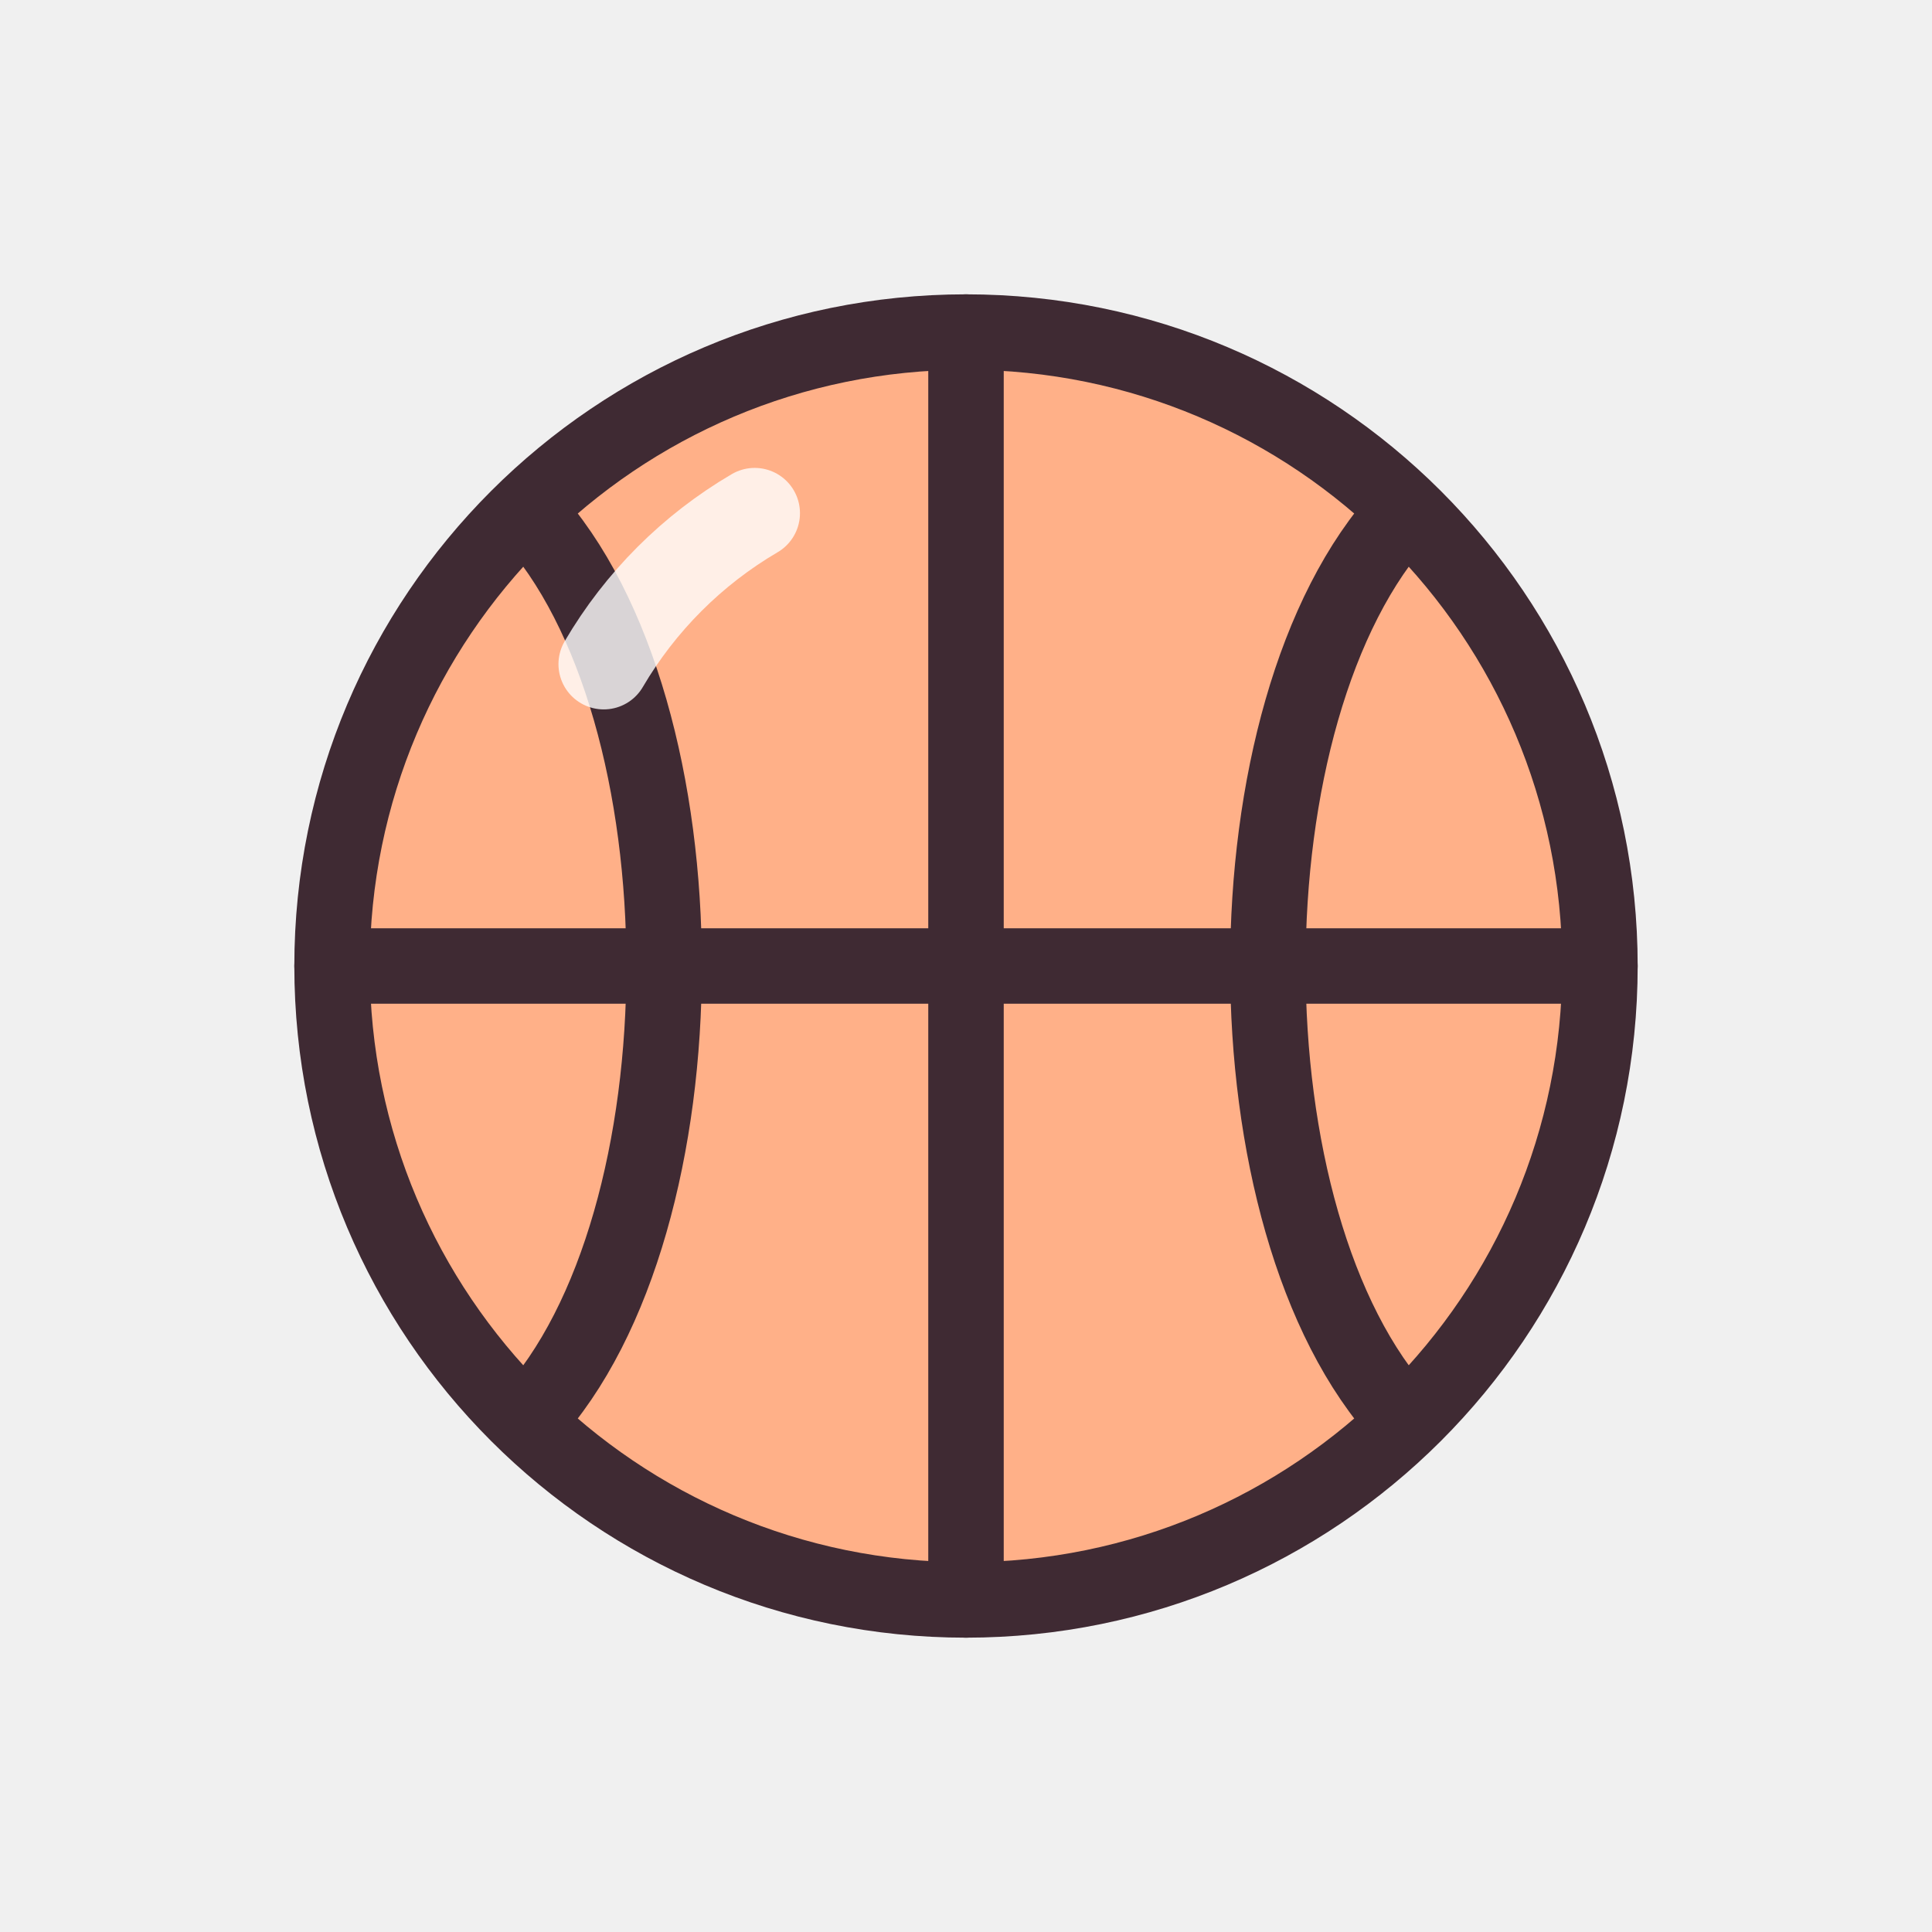
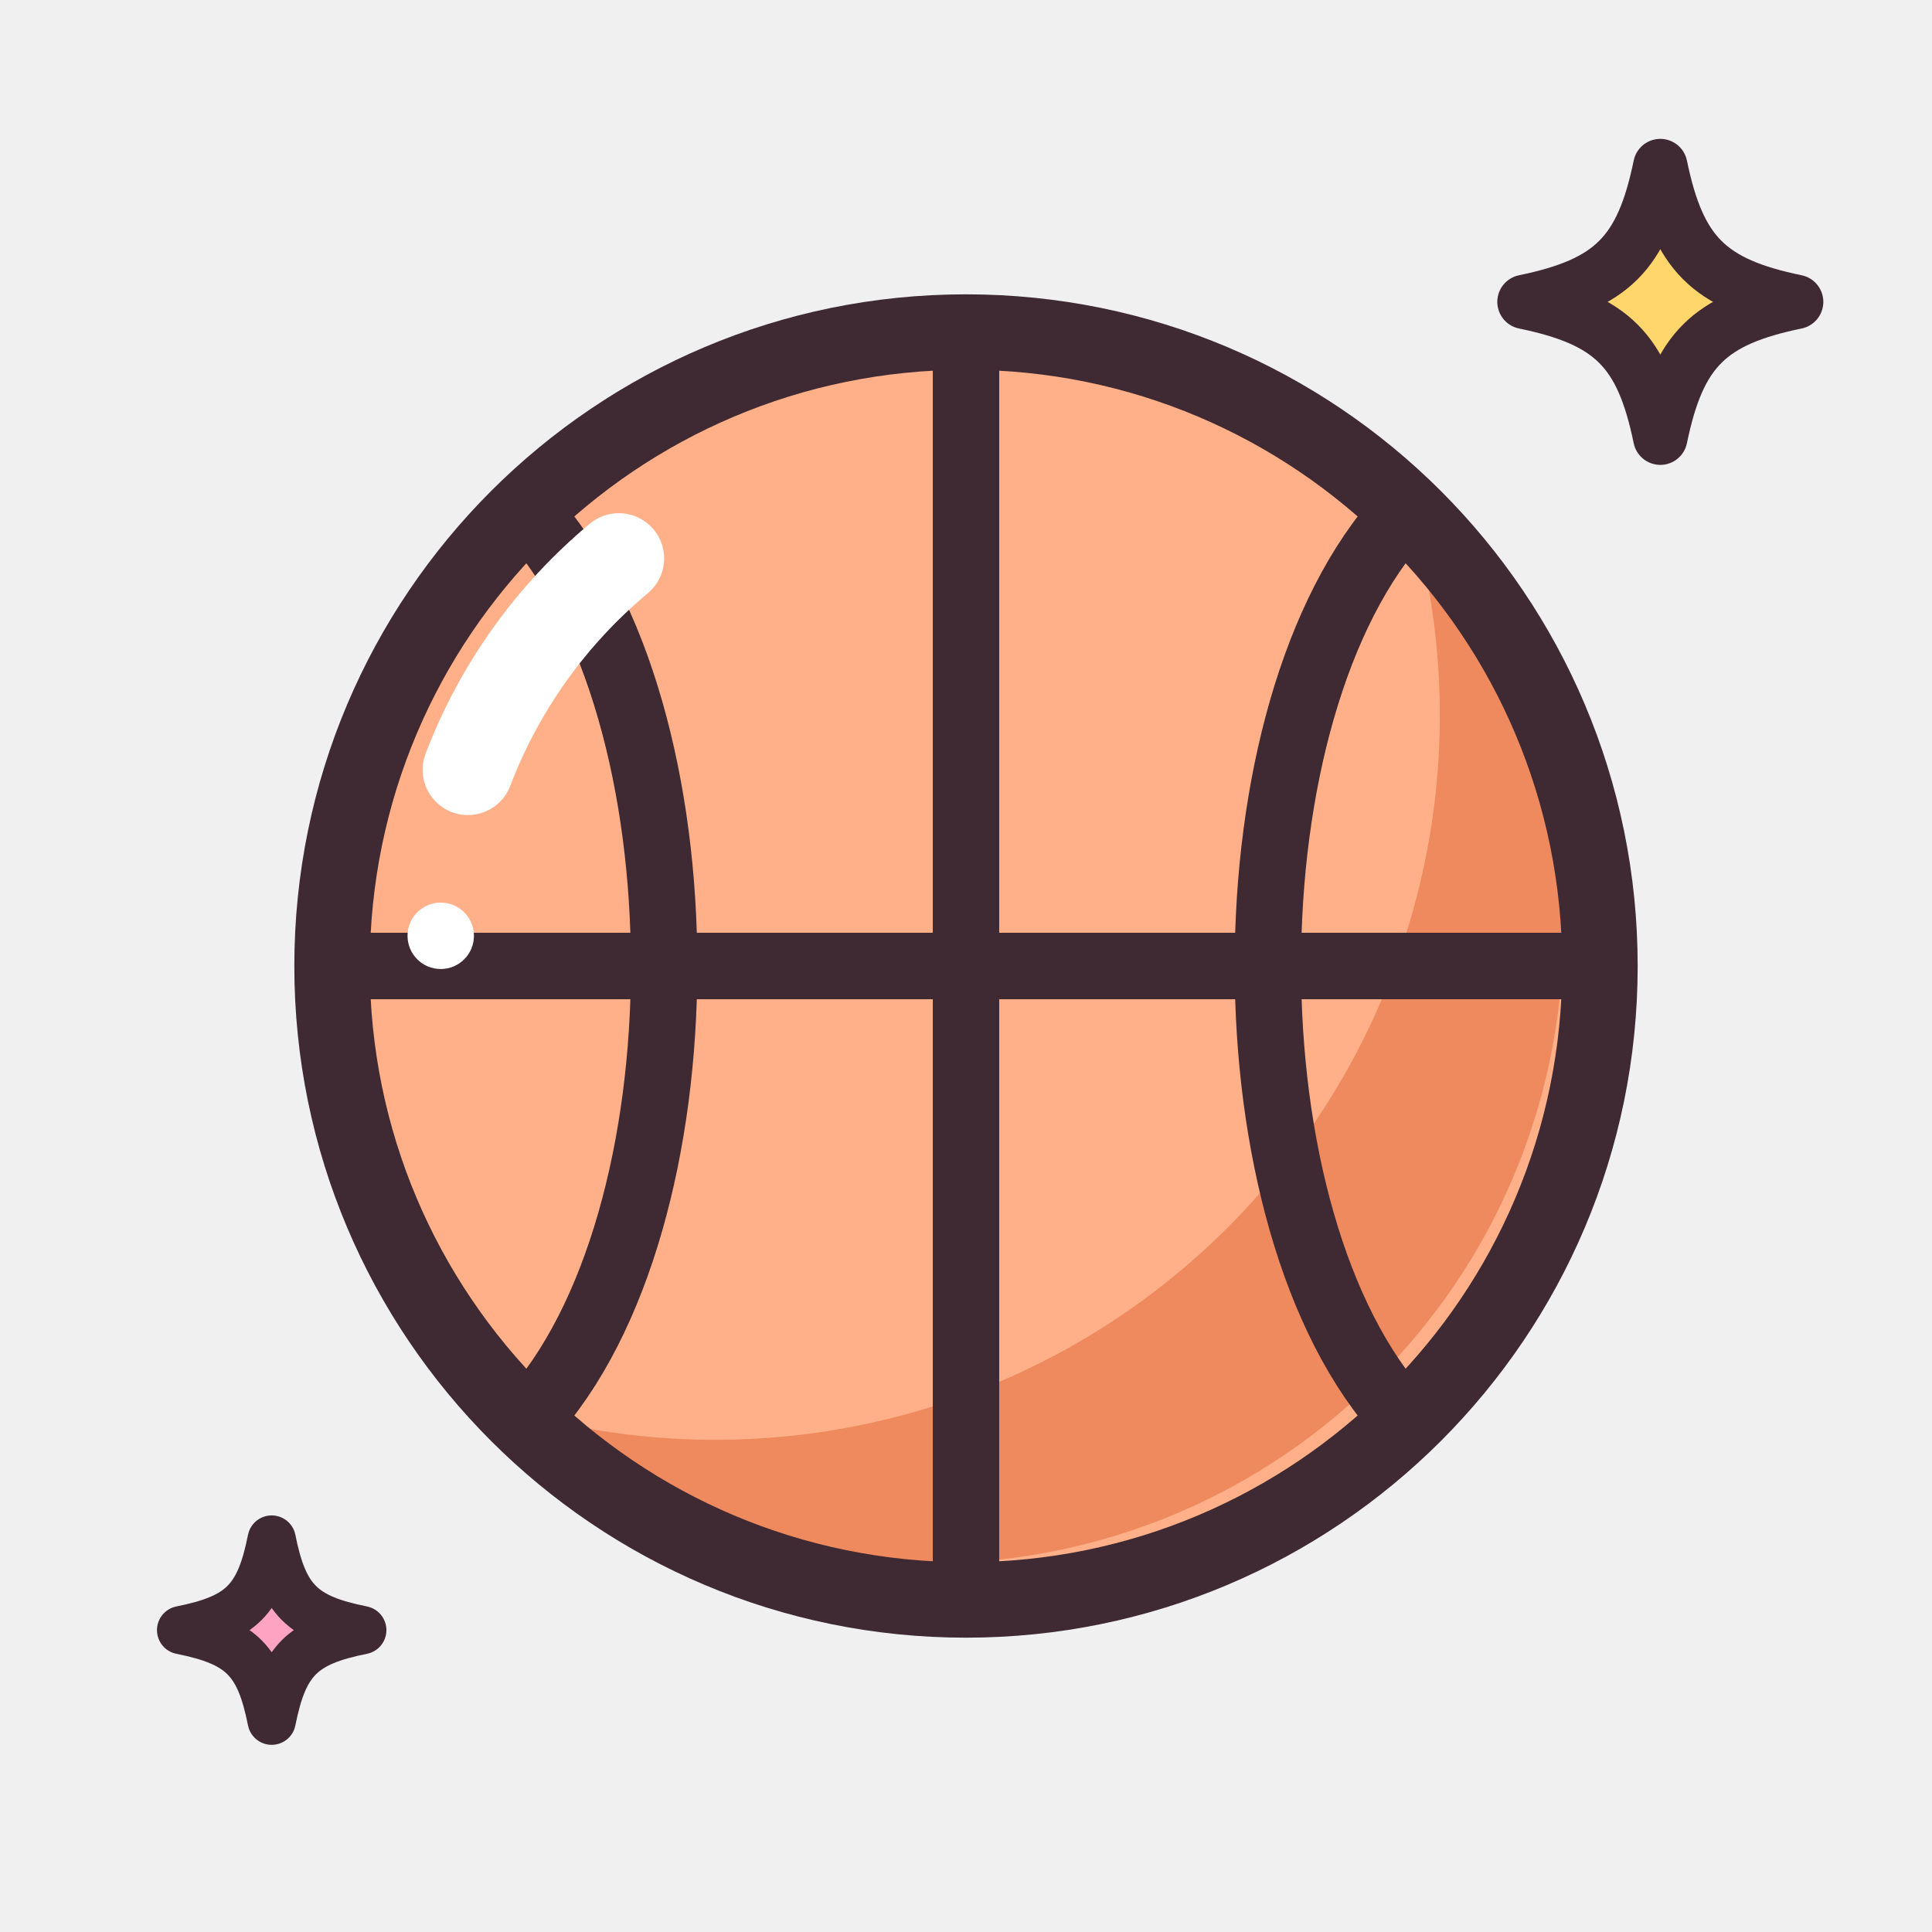
<svg xmlns="http://www.w3.org/2000/svg" viewBox="0 0 64 64" fill="none" stroke="#3F2A33" stroke-width="2.5" stroke-linecap="round" stroke-linejoin="round">
-   <circle cx="32" cy="32" r="21" fill="#FFB088" />
-   <path d="M11 32h42M32 11v42M17.5 17c6 6.5 6 23.5 0 30M46.5 17c-6 6.5-6 23.5 0 30" />
-   <path d="M20 22a14 14 0 0 1 5-5" stroke="#FFFFFF" stroke-width="3" opacity="0.8" />
+   <g data-part="ball" data-origin="32 53">
+     <circle cx="32" cy="32" r="21" fill="#FFB088" stroke="none" />
+     <path d="M46.8 17.2A21 21 0 0 1 17.2 46.8 24 24 0 0 0 46.8 17.2z" fill="#EE8A5E" stroke="none" />
+     <path d="M11 32h42M32 11v42M17.5 17c6 6.5 6 23.5 0 30M46.5 17c-6 6.5-6 23.5 0 30" stroke-width="2.2" />
+     <circle cx="32" cy="32" r="21" />
+     <path d="M15.5 25.5a17 17 0 0 1 5-7" stroke="#FFFFFF" stroke-width="3" />
+     <circle cx="14.6" cy="31" r="1.1" fill="#FFFFFF" stroke="none" />
+   </g>
+   <g data-part="sparkle-a" data-origin="55 10">
+     <path d="M55 5.5c.6 2.9 1.6 3.9 4.5 4.5-2.9.6-3.9 1.6-4.5 4.5-.6-2.9-1.6-3.9-4.5-4.5 2.9-.6 3.9-1.6 4.5-4.5z" fill="#FFD66B" stroke-width="1.8" />
+   </g>
+   <g data-part="sparkle-b" data-origin="9 54">
+     <path d="M9 51c.4 2 1 2.6 3 3-2 .4-2.6 1-3 3-.4-2-1-2.6-3-3 2-.4 2.6-1 3-3z" fill="#FFA3C3" stroke-width="1.6" />
+   </g>
</svg>
